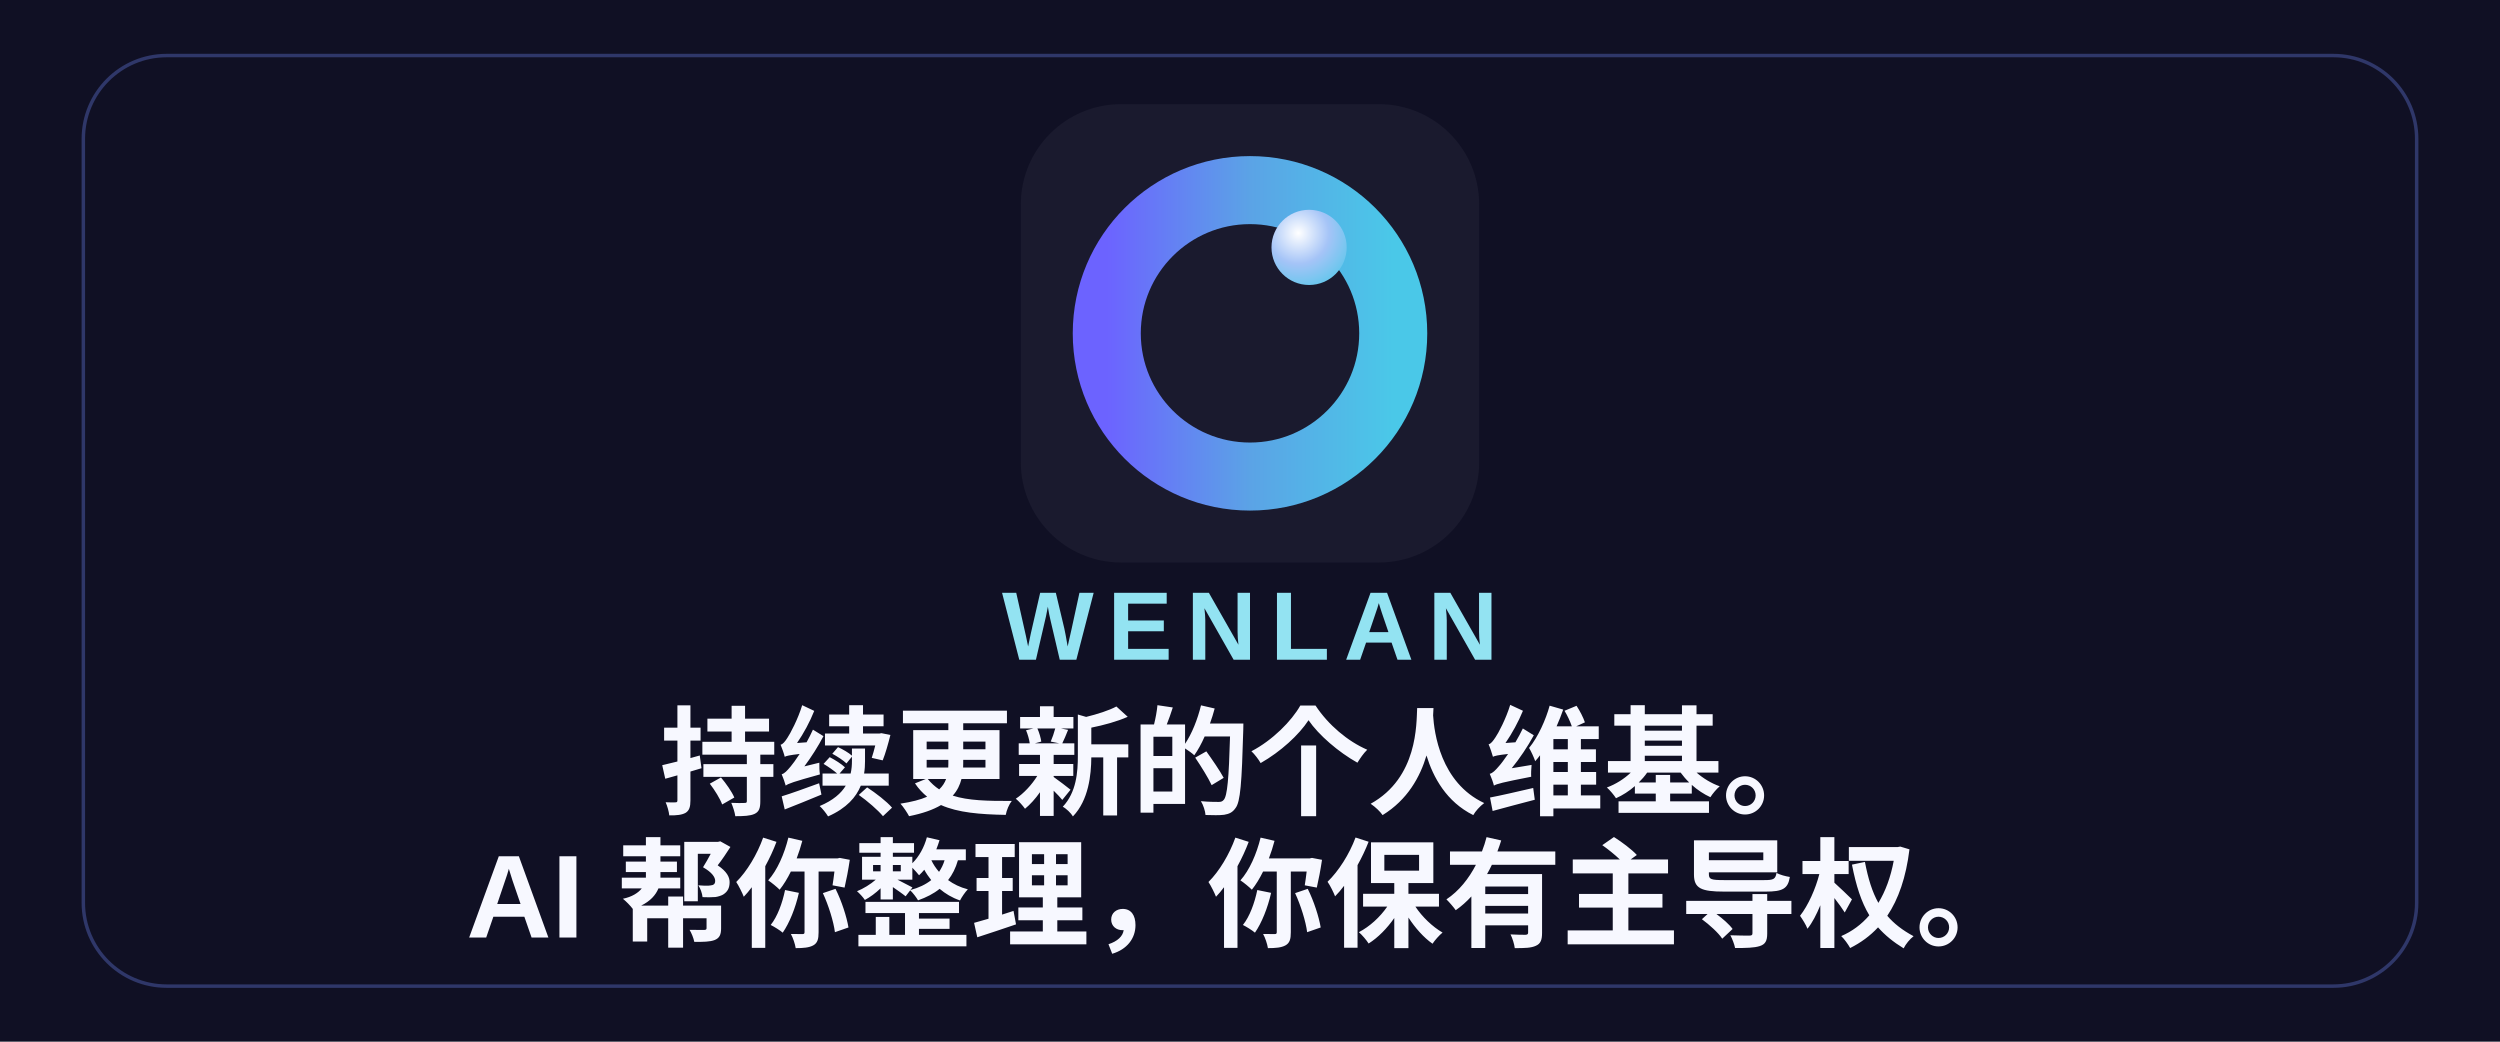
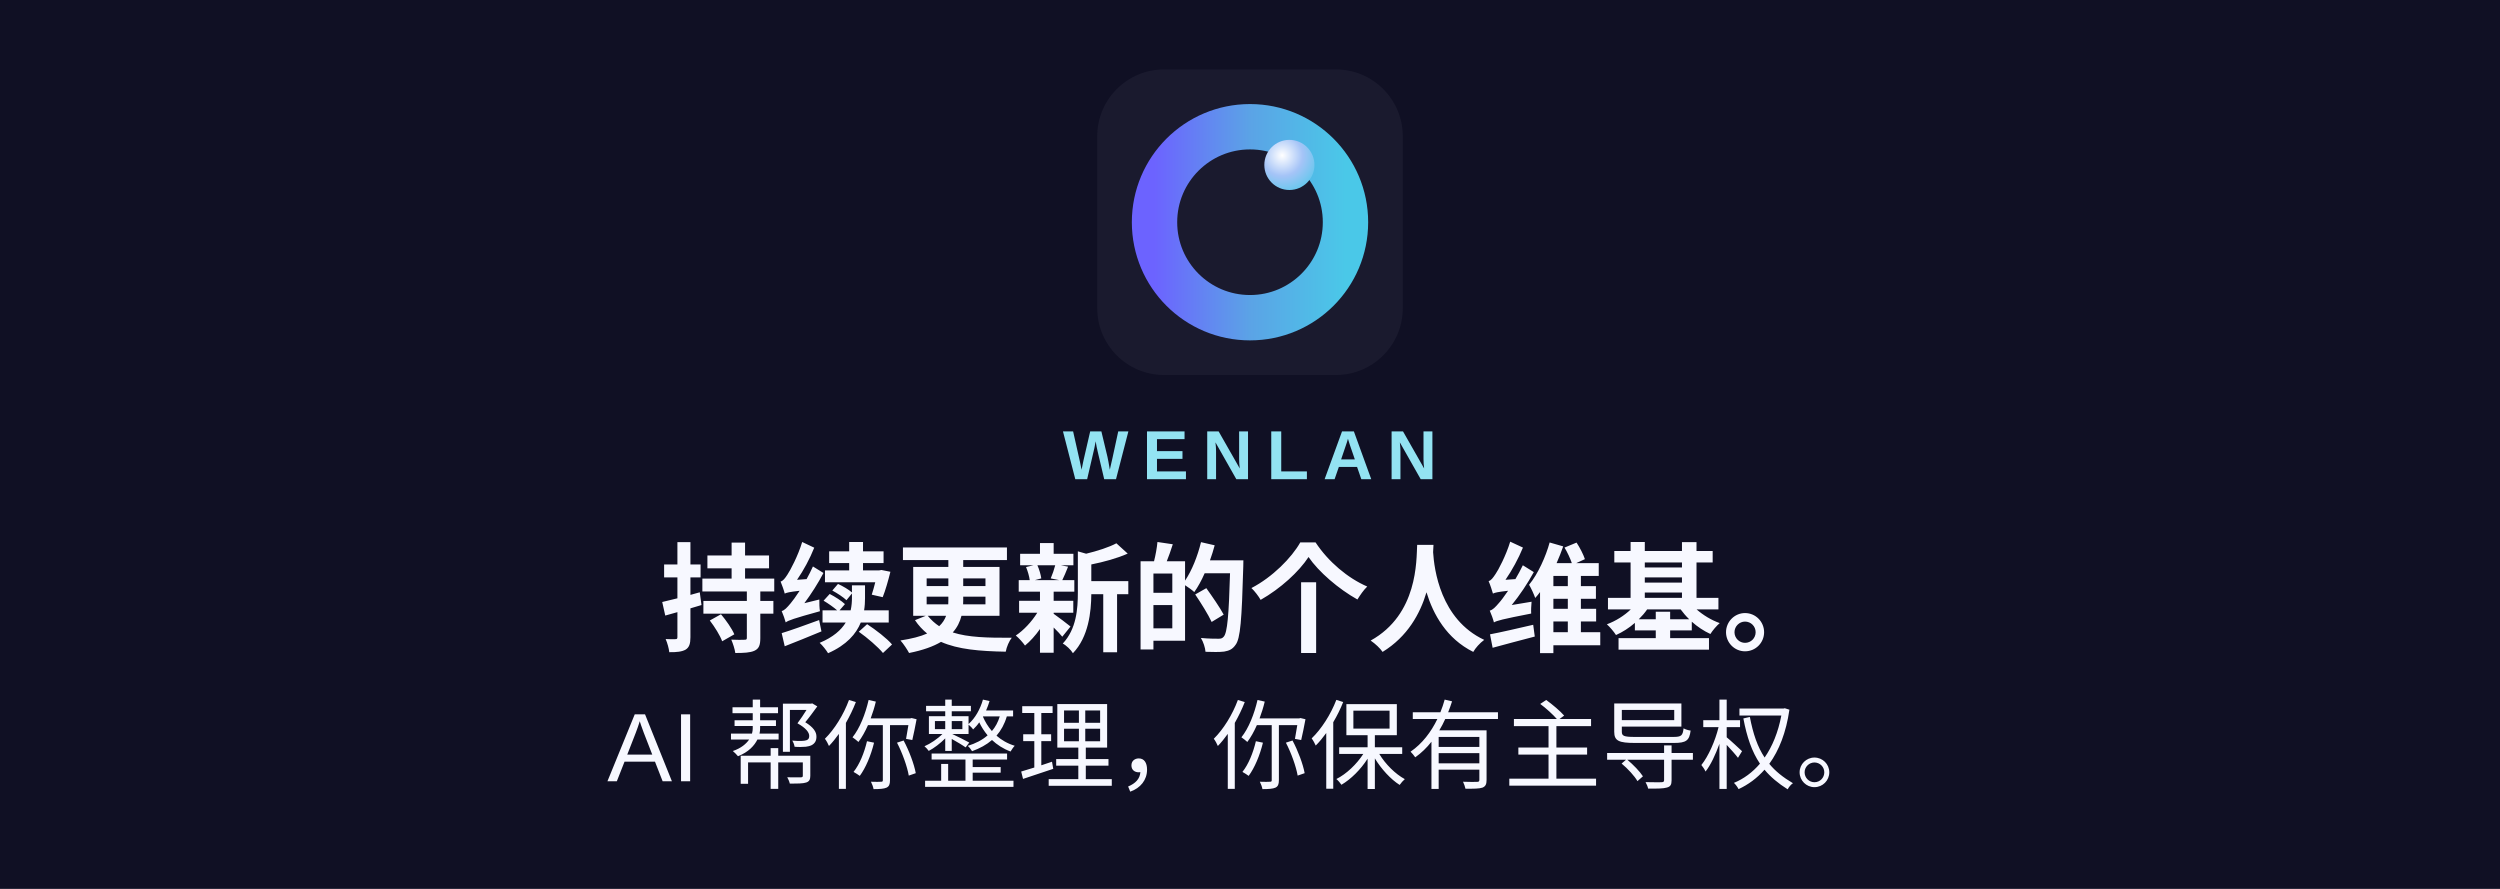
- <svg xmlns="http://www.w3.org/2000/svg" width="720" height="300" viewBox="0 0 720 300" fill="none" role="img" aria-labelledby="title desc">
-   <rect width="720" height="300" fill="#101024" />
-   <rect x="24" y="16" width="672" height="268" rx="24" fill="#101024" stroke="#2F3769" />
-   <g transform="translate(294 30) scale(0.2578125)">
+ <svg xmlns="http://www.w3.org/2000/svg" width="720" height="256" viewBox="0 0 720 256" fill="none" role="img" aria-labelledby="title desc">
+   <rect width="720" height="256" fill="#101024" />
+   <g transform="translate(316 20) scale(0.171875)">
    <rect width="512" height="512" rx="112" fill="#1A1A2E" />
    <circle cx="256" cy="256" r="160" fill="none" stroke="url(#banner-zh-Hans-mobile-ring)" stroke-width="76" />
    <circle cx="322" cy="160" r="42" fill="url(#banner-zh-Hans-mobile-orb)" />
  </g>
-   <text x="360" y="190" fill="#93E3F2" font-family="Arial, &quot;PingFang SC&quot;, sans-serif" font-size="28" font-weight="700" text-anchor="middle" letter-spacing="4">WENLAN</text>
-   <text x="360" y="232" fill="#F7F8FF" font-family="Arial, &quot;PingFang SC&quot;, sans-serif" font-size="34" font-weight="700" text-anchor="middle">持续更新的个人维基。</text>
-   <text x="360" y="270" fill="#F7F8FF" font-family="Arial, &quot;PingFang SC&quot;, sans-serif" font-size="34" font-weight="700" text-anchor="middle">AI 帮你整理，你保有主导权。</text>
+   <text x="360" y="138" fill="#93E3F2" font-family="Arial, &quot;PingFang SC&quot;, sans-serif" font-size="20" font-weight="700" text-anchor="middle" letter-spacing="4">WENLAN</text>
+   <text x="360" y="185" fill="#F7F8FF" font-family="Arial, &quot;PingFang SC&quot;, sans-serif" font-size="34" font-weight="700" text-anchor="middle">持续更新的个人维基。</text>
+   <text x="360" y="225" fill="#F7F8FF" font-family="Arial, &quot;PingFang SC&quot;, sans-serif" font-size="28" font-weight="400" text-anchor="middle">AI 帮你整理，你保有主导权。</text>
  <defs>
    <linearGradient id="banner-zh-Hans-mobile-ring" x1="96" y1="256" x2="416" y2="256" gradientUnits="userSpaceOnUse">
      <stop stop-color="#6C63FF" />
      <stop offset="0.5" stop-color="#5BA3E6" />
      <stop offset="1" stop-color="#4AC8E8" />
    </linearGradient>
    <radialGradient id="banner-zh-Hans-mobile-orb" cx="0" cy="0" r="1" gradientUnits="userSpaceOnUse" gradientTransform="translate(310 144) rotate(52.125) scale(76.0263)">
      <stop stop-color="#FFFFFF" />
      <stop offset="0.45" stop-color="#A5C4F7" />
      <stop offset="1" stop-color="#4AC8E8" />
    </radialGradient>
  </defs>
</svg>
